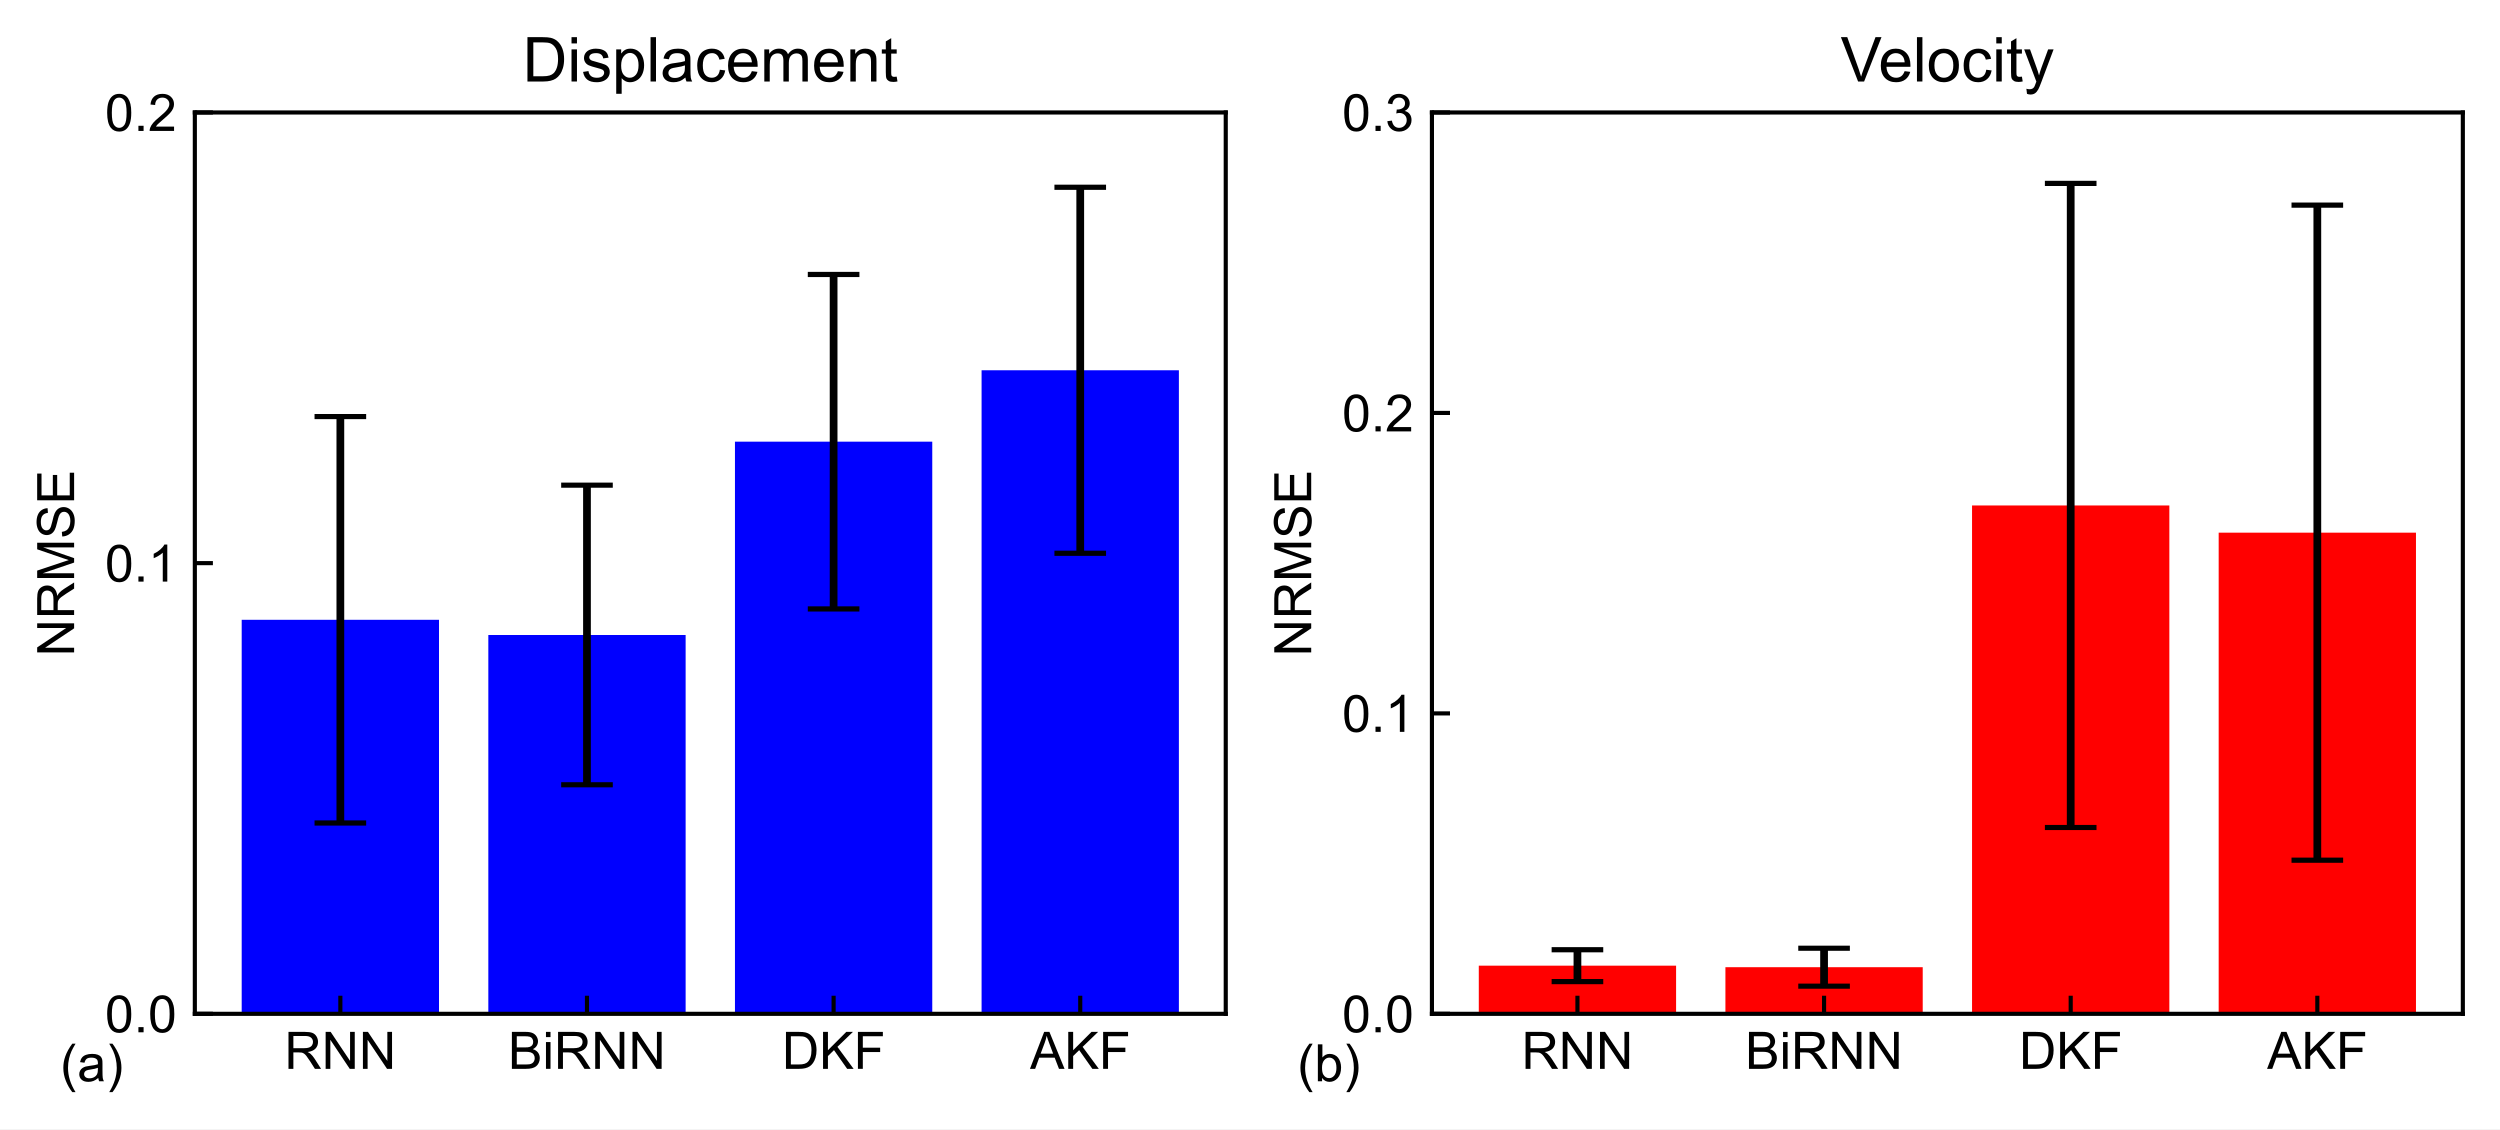
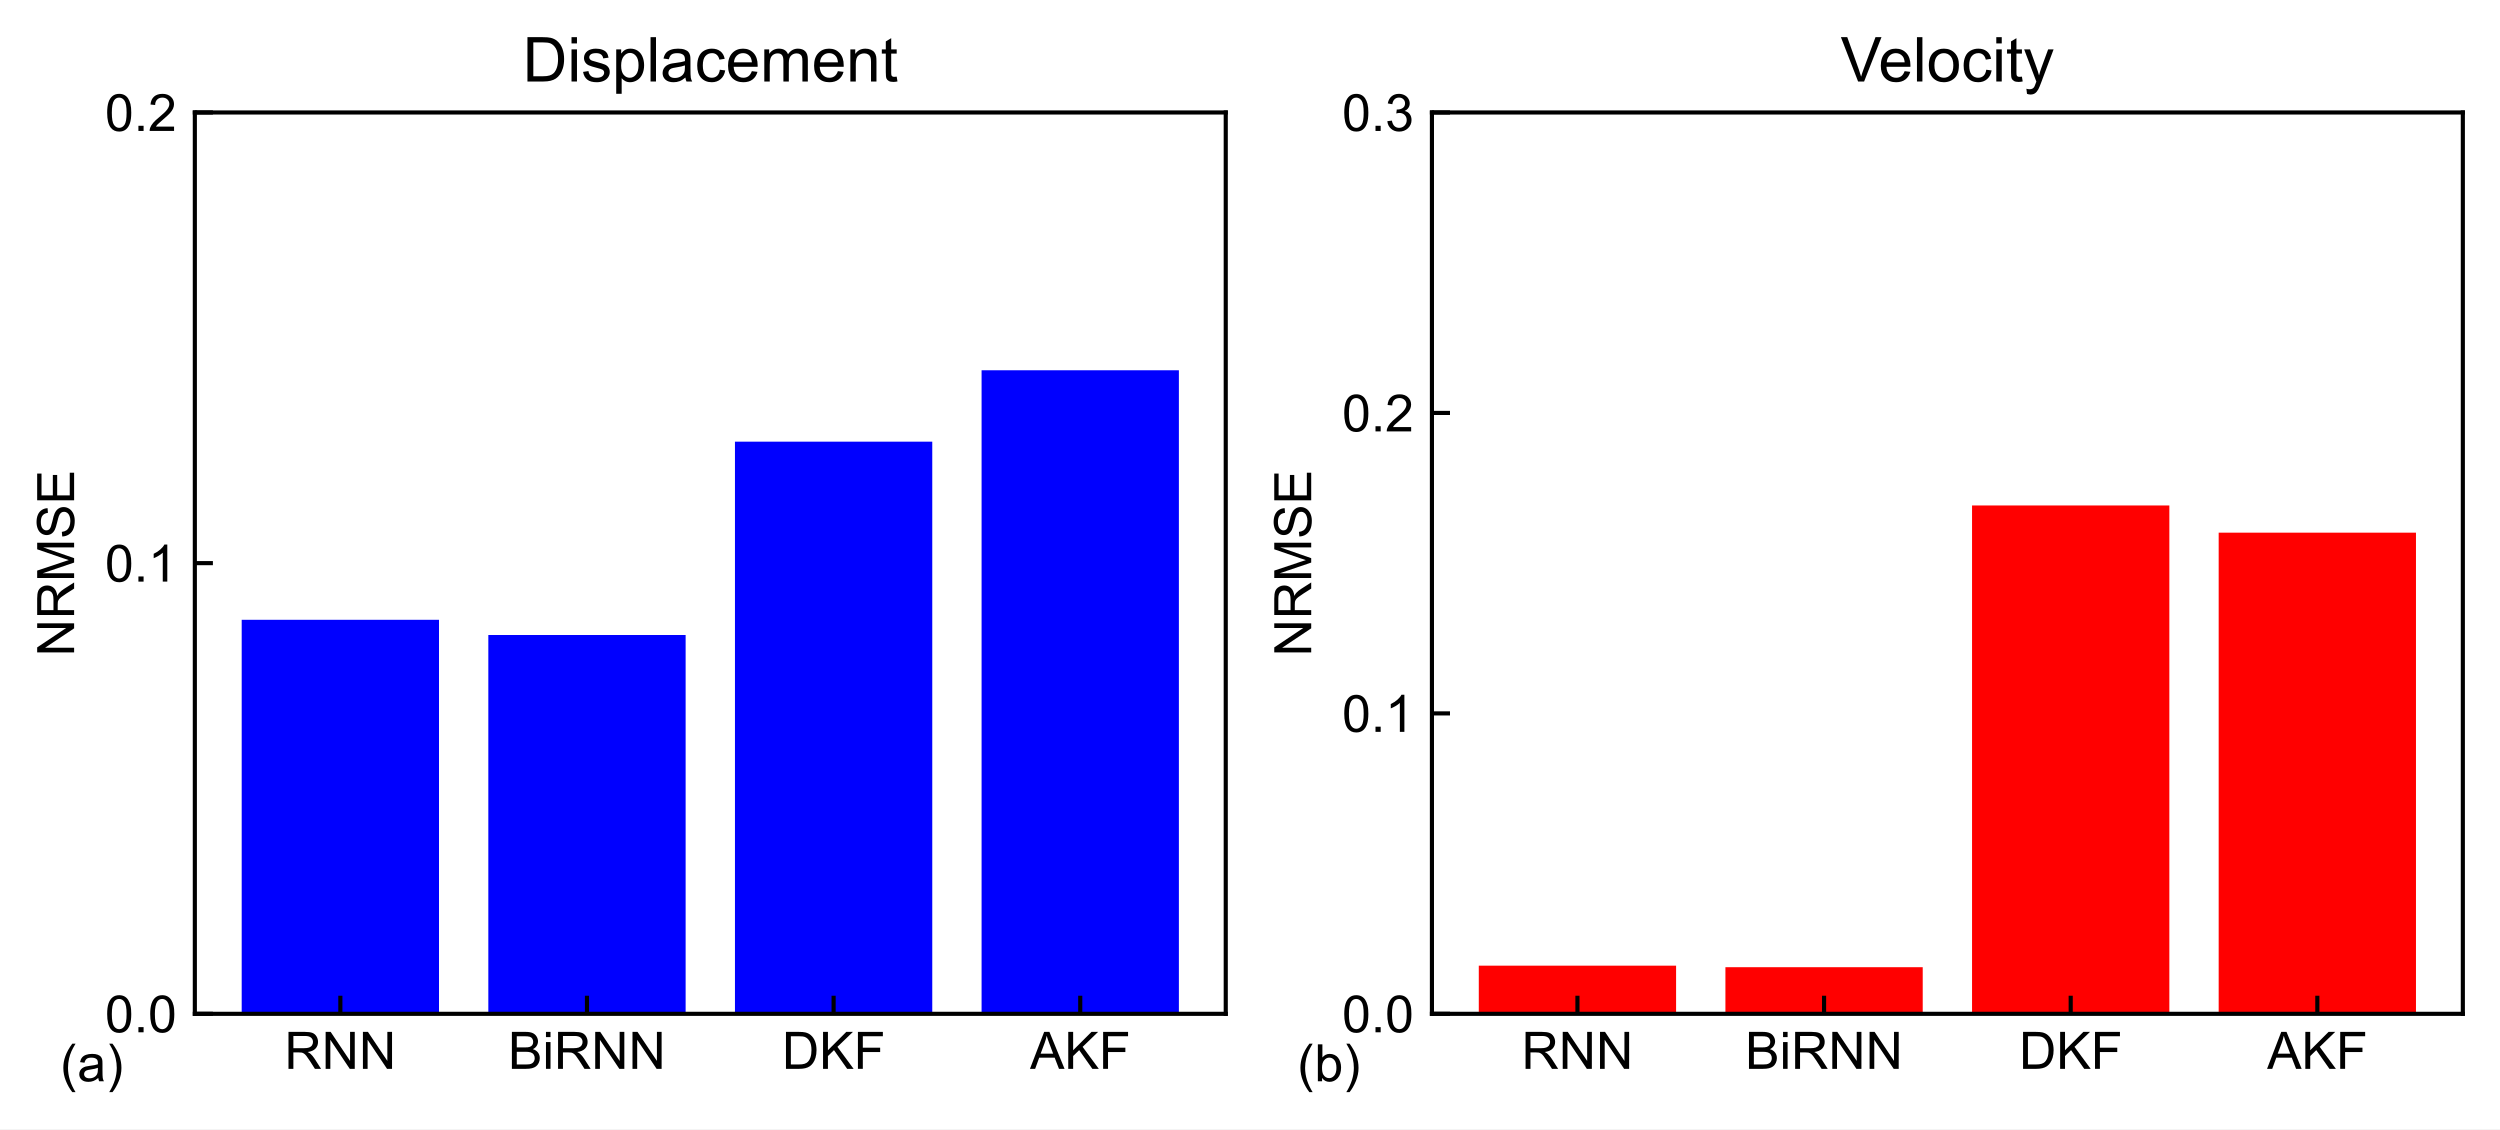
<svg xmlns="http://www.w3.org/2000/svg" xmlns:xlink="http://www.w3.org/1999/xlink" width="484.315pt" height="218.773pt" viewBox="0 0 484.315 218.773" version="1.1">
  <defs>
    <style type="text/css">*{stroke-linejoin: round; stroke-linecap: butt}</style>
  </defs>
  <g id="figure_1">
    <g id="patch_1">
      <path d="M 0 218.773  L 484.315 218.773  L 484.315 0  L 0 0  z " style="fill: #ffffff" />
    </g>
    <g id="axes_1">
      <g id="patch_2">
        <path d="M 37.745 196.404  L 237.459 196.404  L 237.459 21.789  L 37.745 21.789  z " style="fill: #ffffff" />
      </g>
      <g id="patch_3">
-         <path d="M 46.823 196.404  L 85.046 196.404  L 85.046 120.068  L 46.823 120.068  z " clip-path="url(#p040bcfdaa9)" style="fill: #0000ff" />
+         <path d="M 46.823 196.404  L 85.046 196.404  L 85.046 120.068  L 46.823 120.068  z " clip-path="url(#pa2b761dbbc)" style="fill: #0000ff" />
      </g>
      <g id="patch_4">
-         <path d="M 94.602 196.404  L 132.824 196.404  L 132.824 123.011  L 94.602 123.011  z " clip-path="url(#p040bcfdaa9)" style="fill: #0000ff" />
+         <path d="M 94.602 196.404  L 132.824 196.404  L 132.824 123.011  L 94.602 123.011  z " clip-path="url(#pa2b761dbbc)" style="fill: #0000ff" />
      </g>
      <g id="patch_5">
-         <path d="M 142.38 196.404  L 180.603 196.404  L 180.603 85.569  L 142.38 85.569  z " clip-path="url(#p040bcfdaa9)" style="fill: #0000ff" />
+         <path d="M 142.38 196.404  L 180.603 196.404  L 180.603 85.569  L 142.38 85.569  z " clip-path="url(#pa2b761dbbc)" style="fill: #0000ff" />
      </g>
      <g id="patch_6">
-         <path d="M 190.158 196.404  L 228.381 196.404  L 228.381 71.73  L 190.158 71.73  z " clip-path="url(#p040bcfdaa9)" style="fill: #0000ff" />
+         <path d="M 190.158 196.404  L 228.381 196.404  L 228.381 71.73  L 190.158 71.73  z " clip-path="url(#pa2b761dbbc)" style="fill: #0000ff" />
      </g>
      <g id="matplotlib.axis_1">
        <g id="xtick_1">
          <g id="line2d_1">
            <defs>
-               <path id="m8805ee343a" d="M 0 0  L 0 -3.5  " style="stroke: #000000; stroke-width: 0.8" />
+               <path id="mdbc7ece2dd" d="M 0 0  L 0 -3.5  " style="stroke: #000000; stroke-width: 0.8" />
            </defs>
            <g>
-               <use xlink:href="#m8805ee343a" x="65.935" y="196.404" style="stroke: #000000; stroke-width: 0.8" />
+               <use xlink:href="#mdbc7ece2dd" x="65.935" y="196.404" style="stroke: #000000; stroke-width: 0.8" />
            </g>
          </g>
          <g id="text_1">
            <g transform="translate(55.10175 207.0614) scale(0.1 -0.1)">
              <defs>
                <path id="ArialMT-52" d="M 503 0  L 503 4581  L 2534 4581  Q 3147 4581 3465 4457  Q 3784 4334 3975 4021  Q 4166 3709 4166 3331  Q 4166 2844 3850 2509  Q 3534 2175 2875 2084  Q 3116 1969 3241 1856  Q 3506 1613 3744 1247  L 4541 0  L 3778 0  L 3172 953  Q 2906 1366 2734 1584  Q 2563 1803 2427 1890  Q 2291 1978 2150 2013  Q 2047 2034 1813 2034  L 1109 2034  L 1109 0  L 503 0  z M 1109 2559  L 2413 2559  Q 2828 2559 3062 2645  Q 3297 2731 3419 2920  Q 3541 3109 3541 3331  Q 3541 3656 3305 3865  Q 3069 4075 2559 4075  L 1109 4075  L 1109 2559  z " transform="scale(0.015625)" />
                <path id="ArialMT-4e" d="M 488 0  L 488 4581  L 1109 4581  L 3516 984  L 3516 4581  L 4097 4581  L 4097 0  L 3475 0  L 1069 3600  L 1069 0  L 488 0  z " transform="scale(0.015625)" />
              </defs>
              <use xlink:href="#ArialMT-52" />
              <use xlink:href="#ArialMT-4e" x="72.217" />
              <use xlink:href="#ArialMT-4e" x="144.434" />
            </g>
          </g>
        </g>
        <g id="xtick_2">
          <g id="line2d_2">
            <g>
-               <use xlink:href="#m8805ee343a" x="113.713" y="196.404" style="stroke: #000000; stroke-width: 0.8" />
+               <use xlink:href="#mdbc7ece2dd" x="113.713" y="196.404" style="stroke: #000000; stroke-width: 0.8" />
            </g>
          </g>
          <g id="text_2">
            <g transform="translate(98.43405 207.0614) scale(0.1 -0.1)">
              <defs>
                <path id="ArialMT-42" d="M 469 0  L 469 4581  L 2188 4581  Q 2713 4581 3030 4442  Q 3347 4303 3526 4014  Q 3706 3725 3706 3409  Q 3706 3116 3547 2856  Q 3388 2597 3066 2438  Q 3481 2316 3704 2022  Q 3928 1728 3928 1328  Q 3928 1006 3792 729  Q 3656 453 3456 303  Q 3256 153 2954 76  Q 2653 0 2216 0  L 469 0  z M 1075 2656  L 2066 2656  Q 2469 2656 2644 2709  Q 2875 2778 2992 2937  Q 3109 3097 3109 3338  Q 3109 3566 3000 3739  Q 2891 3913 2687 3977  Q 2484 4041 1991 4041  L 1075 4041  L 1075 2656  z M 1075 541  L 2216 541  Q 2509 541 2628 563  Q 2838 600 2978 687  Q 3119 775 3209 942  Q 3300 1109 3300 1328  Q 3300 1584 3169 1773  Q 3038 1963 2805 2039  Q 2572 2116 2134 2116  L 1075 2116  L 1075 541  z " transform="scale(0.015625)" />
                <path id="ArialMT-69" d="M 425 3934  L 425 4581  L 988 4581  L 988 3934  L 425 3934  z M 425 0  L 425 3319  L 988 3319  L 988 0  L 425 0  z " transform="scale(0.015625)" />
              </defs>
              <use xlink:href="#ArialMT-42" />
              <use xlink:href="#ArialMT-69" x="66.699" />
              <use xlink:href="#ArialMT-52" x="88.916" />
              <use xlink:href="#ArialMT-4e" x="161.133" />
              <use xlink:href="#ArialMT-4e" x="233.35" />
            </g>
          </g>
        </g>
        <g id="xtick_3">
          <g id="line2d_3">
            <g>
-               <use xlink:href="#m8805ee343a" x="161.491" y="196.404" style="stroke: #000000; stroke-width: 0.8" />
+               <use xlink:href="#mdbc7ece2dd" x="161.491" y="196.404" style="stroke: #000000; stroke-width: 0.8" />
            </g>
          </g>
          <g id="text_3">
            <g transform="translate(151.4913 207.0614) scale(0.1 -0.1)">
              <defs>
                <path id="ArialMT-44" d="M 494 0  L 494 4581  L 2072 4581  Q 2606 4581 2888 4516  Q 3281 4425 3559 4188  Q 3922 3881 4101 3404  Q 4281 2928 4281 2316  Q 4281 1794 4159 1391  Q 4038 988 3847 723  Q 3656 459 3429 307  Q 3203 156 2883 78  Q 2563 0 2147 0  L 494 0  z M 1100 541  L 2078 541  Q 2531 541 2789 625  Q 3047 709 3200 863  Q 3416 1078 3536 1442  Q 3656 1806 3656 2325  Q 3656 3044 3420 3430  Q 3184 3816 2847 3947  Q 2603 4041 2063 4041  L 1100 4041  L 1100 541  z " transform="scale(0.015625)" />
                <path id="ArialMT-4b" d="M 469 0  L 469 4581  L 1075 4581  L 1075 2309  L 3350 4581  L 4172 4581  L 2250 2725  L 4256 0  L 3456 0  L 1825 2319  L 1075 1588  L 1075 0  L 469 0  z " transform="scale(0.015625)" />
                <path id="ArialMT-46" d="M 525 0  L 525 4581  L 3616 4581  L 3616 4041  L 1131 4041  L 1131 2622  L 3281 2622  L 3281 2081  L 1131 2081  L 1131 0  L 525 0  z " transform="scale(0.015625)" />
              </defs>
              <use xlink:href="#ArialMT-44" />
              <use xlink:href="#ArialMT-4b" x="72.217" />
              <use xlink:href="#ArialMT-46" x="138.916" />
            </g>
          </g>
        </g>
        <g id="xtick_4">
          <g id="line2d_4">
            <g>
-               <use xlink:href="#m8805ee343a" x="209.27" y="196.404" style="stroke: #000000; stroke-width: 0.8" />
+               <use xlink:href="#mdbc7ece2dd" x="209.27" y="196.404" style="stroke: #000000; stroke-width: 0.8" />
            </g>
          </g>
          <g id="text_4">
            <g transform="translate(199.5455 207.0614) scale(0.1 -0.1)">
              <defs>
                <path id="ArialMT-41" d="M -9 0  L 1750 4581  L 2403 4581  L 4278 0  L 3588 0  L 3053 1388  L 1138 1388  L 634 0  L -9 0  z M 1313 1881  L 2866 1881  L 2388 3150  Q 2169 3728 2063 4100  Q 1975 3659 1816 3225  L 1313 1881  z " transform="scale(0.015625)" />
              </defs>
              <use xlink:href="#ArialMT-41" />
              <use xlink:href="#ArialMT-4b" x="66.699" />
              <use xlink:href="#ArialMT-46" x="133.398" />
            </g>
          </g>
        </g>
      </g>
      <g id="matplotlib.axis_2">
        <g id="ytick_1">
          <g id="line2d_5">
            <defs>
-               <path id="mb1ef937c73" d="M 0 0  L 3.5 0  " style="stroke: #000000; stroke-width: 0.8" />
+               <path id="m6fc875b518" d="M 0 0  L 3.5 0  " style="stroke: #000000; stroke-width: 0.8" />
            </defs>
            <g>
-               <use xlink:href="#mb1ef937c73" x="37.745" y="196.404" style="stroke: #000000; stroke-width: 0.8" />
+               <use xlink:href="#m6fc875b518" x="37.745" y="196.404" style="stroke: #000000; stroke-width: 0.8" />
            </g>
          </g>
          <g id="text_5">
            <g transform="translate(20.34531 199.9825) scale(0.1 -0.1)">
              <defs>
                <path id="ArialMT-30" d="M 266 2259  Q 266 3072 433 3567  Q 600 4063 929 4331  Q 1259 4600 1759 4600  Q 2128 4600 2406 4451  Q 2684 4303 2865 4023  Q 3047 3744 3150 3342  Q 3253 2941 3253 2259  Q 3253 1453 3087 958  Q 2922 463 2592 192  Q 2263 -78 1759 -78  Q 1097 -78 719 397  Q 266 969 266 2259  z M 844 2259  Q 844 1131 1108 757  Q 1372 384 1759 384  Q 2147 384 2411 759  Q 2675 1134 2675 2259  Q 2675 3391 2411 3762  Q 2147 4134 1753 4134  Q 1366 4134 1134 3806  Q 844 3388 844 2259  z " transform="scale(0.015625)" />
                <path id="ArialMT-2e" d="M 581 0  L 581 641  L 1222 641  L 1222 0  L 581 0  z " transform="scale(0.015625)" />
              </defs>
              <use xlink:href="#ArialMT-30" />
              <use xlink:href="#ArialMT-2e" x="55.615" />
              <use xlink:href="#ArialMT-30" x="83.398" />
            </g>
          </g>
        </g>
        <g id="ytick_2">
          <g id="line2d_6">
            <g>
-               <use xlink:href="#mb1ef937c73" x="37.745" y="109.096" style="stroke: #000000; stroke-width: 0.8" />
+               <use xlink:href="#m6fc875b518" x="37.745" y="109.096" style="stroke: #000000; stroke-width: 0.8" />
            </g>
          </g>
          <g id="text_6">
            <g transform="translate(20.34531 112.6754) scale(0.1 -0.1)">
              <defs>
                <path id="ArialMT-31" d="M 2384 0  L 1822 0  L 1822 3584  Q 1619 3391 1289 3197  Q 959 3003 697 2906  L 697 3450  Q 1169 3672 1522 3987  Q 1875 4303 2022 4600  L 2384 4600  L 2384 0  z " transform="scale(0.015625)" />
              </defs>
              <use xlink:href="#ArialMT-30" />
              <use xlink:href="#ArialMT-2e" x="55.615" />
              <use xlink:href="#ArialMT-31" x="83.398" />
            </g>
          </g>
        </g>
        <g id="ytick_3">
          <g id="line2d_7">
            <g>
-               <use xlink:href="#mb1ef937c73" x="37.745" y="21.789" style="stroke: #000000; stroke-width: 0.8" />
+               <use xlink:href="#m6fc875b518" x="37.745" y="21.789" style="stroke: #000000; stroke-width: 0.8" />
            </g>
          </g>
          <g id="text_7">
            <g transform="translate(20.34531 25.36828) scale(0.1 -0.1)">
              <defs>
                <path id="ArialMT-32" d="M 3222 541  L 3222 0  L 194 0  Q 188 203 259 391  Q 375 700 629 1000  Q 884 1300 1366 1694  Q 2113 2306 2375 2664  Q 2638 3022 2638 3341  Q 2638 3675 2398 3904  Q 2159 4134 1775 4134  Q 1369 4134 1125 3890  Q 881 3647 878 3216  L 300 3275  Q 359 3922 746 4261  Q 1134 4600 1788 4600  Q 2447 4600 2831 4234  Q 3216 3869 3216 3328  Q 3216 3053 3103 2787  Q 2991 2522 2730 2228  Q 2469 1934 1863 1422  Q 1356 997 1212 845  Q 1069 694 975 541  L 3222 541  z " transform="scale(0.015625)" />
              </defs>
              <use xlink:href="#ArialMT-30" />
              <use xlink:href="#ArialMT-2e" x="55.615" />
              <use xlink:href="#ArialMT-32" x="83.398" />
            </g>
          </g>
        </g>
        <g id="text_8">
          <g transform="translate(14.35781 127.1535) rotate(-90) scale(0.1 -0.1)">
            <defs>
              <path id="ArialMT-4d" d="M 475 0  L 475 4581  L 1388 4581  L 2472 1338  Q 2622 884 2691 659  Q 2769 909 2934 1394  L 4031 4581  L 4847 4581  L 4847 0  L 4263 0  L 4263 3834  L 2931 0  L 2384 0  L 1059 3900  L 1059 0  L 475 0  z " transform="scale(0.015625)" />
              <path id="ArialMT-53" d="M 288 1472  L 859 1522  Q 900 1178 1048 958  Q 1197 738 1509 602  Q 1822 466 2213 466  Q 2559 466 2825 569  Q 3091 672 3220 851  Q 3350 1031 3350 1244  Q 3350 1459 3225 1620  Q 3100 1781 2813 1891  Q 2628 1963 1997 2114  Q 1366 2266 1113 2400  Q 784 2572 623 2826  Q 463 3081 463 3397  Q 463 3744 659 4045  Q 856 4347 1234 4503  Q 1613 4659 2075 4659  Q 2584 4659 2973 4495  Q 3363 4331 3572 4012  Q 3781 3694 3797 3291  L 3216 3247  Q 3169 3681 2898 3903  Q 2628 4125 2100 4125  Q 1550 4125 1298 3923  Q 1047 3722 1047 3438  Q 1047 3191 1225 3031  Q 1400 2872 2139 2705  Q 2878 2538 3153 2413  Q 3553 2228 3743 1945  Q 3934 1663 3934 1294  Q 3934 928 3725 604  Q 3516 281 3123 101  Q 2731 -78 2241 -78  Q 1619 -78 1198 103  Q 778 284 539 648  Q 300 1013 288 1472  z " transform="scale(0.015625)" />
              <path id="ArialMT-45" d="M 506 0  L 506 4581  L 3819 4581  L 3819 4041  L 1113 4041  L 1113 2638  L 3647 2638  L 3647 2100  L 1113 2100  L 1113 541  L 3925 541  L 3925 0  L 506 0  z " transform="scale(0.015625)" />
            </defs>
            <use xlink:href="#ArialMT-4e" />
            <use xlink:href="#ArialMT-52" x="72.217" />
            <use xlink:href="#ArialMT-4d" x="144.434" />
            <use xlink:href="#ArialMT-53" x="227.734" />
            <use xlink:href="#ArialMT-45" x="294.434" />
          </g>
-         </g>
-       </g>
-       <g id="LineCollection_1">
-         <path d="M 65.935 159.435  L 65.935 80.7  " clip-path="url(#p040bcfdaa9)" style="fill: none; stroke: #000000; stroke-width: 1.5" />
-         <path d="M 113.713 152.03  L 113.713 93.992  " clip-path="url(#p040bcfdaa9)" style="fill: none; stroke: #000000; stroke-width: 1.5" />
-         <path d="M 161.491 117.967  L 161.491 53.17  " clip-path="url(#p040bcfdaa9)" style="fill: none; stroke: #000000; stroke-width: 1.5" />
-         <path d="M 209.27 107.183  L 209.27 36.276  " clip-path="url(#p040bcfdaa9)" style="fill: none; stroke: #000000; stroke-width: 1.5" />
-       </g>
-       <g id="line2d_8">
-         <defs>
-           <path id="me9c3d7a6cc" d="M 5 0  L -5 -0  " style="stroke: #000000" />
-         </defs>
-         <g clip-path="url(#p040bcfdaa9)">
-           <use xlink:href="#me9c3d7a6cc" x="65.935" y="159.435" style="stroke: #000000" />
-           <use xlink:href="#me9c3d7a6cc" x="113.713" y="152.03" style="stroke: #000000" />
-           <use xlink:href="#me9c3d7a6cc" x="161.491" y="117.967" style="stroke: #000000" />
-           <use xlink:href="#me9c3d7a6cc" x="209.27" y="107.183" style="stroke: #000000" />
-         </g>
-       </g>
-       <g id="line2d_9">
-         <g clip-path="url(#p040bcfdaa9)">
-           <use xlink:href="#me9c3d7a6cc" x="65.935" y="80.7" style="stroke: #000000" />
-           <use xlink:href="#me9c3d7a6cc" x="113.713" y="93.992" style="stroke: #000000" />
-           <use xlink:href="#me9c3d7a6cc" x="161.491" y="53.17" style="stroke: #000000" />
-           <use xlink:href="#me9c3d7a6cc" x="209.27" y="36.276" style="stroke: #000000" />
        </g>
      </g>
      <g id="patch_7">
        <path d="M 37.745 196.404  L 37.745 21.789  " style="fill: none; stroke: #000000; stroke-width: 0.8; stroke-linejoin: miter; stroke-linecap: square" />
      </g>
      <g id="patch_8">
        <path d="M 237.459 196.404  L 237.459 21.789  " style="fill: none; stroke: #000000; stroke-width: 0.8; stroke-linejoin: miter; stroke-linecap: square" />
      </g>
      <g id="patch_9">
        <path d="M 37.745 196.404  L 237.459 196.404  " style="fill: none; stroke: #000000; stroke-width: 0.8; stroke-linejoin: miter; stroke-linecap: square" />
      </g>
      <g id="patch_10">
        <path d="M 37.745 21.789  L 237.459 21.789  " style="fill: none; stroke: #000000; stroke-width: 0.8; stroke-linejoin: miter; stroke-linecap: square" />
      </g>
      <g id="text_9">
        <g transform="translate(11.66379 209.4679) scale(0.1 -0.1)">
          <defs>
            <path id="ArialMT-28" d="M 1497 -1347  Q 1031 -759 709 28  Q 388 816 388 1659  Q 388 2403 628 3084  Q 909 3875 1497 4659  L 1900 4659  Q 1522 4009 1400 3731  Q 1209 3300 1100 2831  Q 966 2247 966 1656  Q 966 153 1900 -1347  L 1497 -1347  z " transform="scale(0.015625)" />
            <path id="ArialMT-61" d="M 2588 409  Q 2275 144 1986 34  Q 1697 -75 1366 -75  Q 819 -75 525 192  Q 231 459 231 875  Q 231 1119 342 1320  Q 453 1522 633 1644  Q 813 1766 1038 1828  Q 1203 1872 1538 1913  Q 2219 1994 2541 2106  Q 2544 2222 2544 2253  Q 2544 2597 2384 2738  Q 2169 2928 1744 2928  Q 1347 2928 1158 2789  Q 969 2650 878 2297  L 328 2372  Q 403 2725 575 2942  Q 747 3159 1072 3276  Q 1397 3394 1825 3394  Q 2250 3394 2515 3294  Q 2781 3194 2906 3042  Q 3031 2891 3081 2659  Q 3109 2516 3109 2141  L 3109 1391  Q 3109 606 3145 398  Q 3181 191 3288 0  L 2700 0  Q 2613 175 2588 409  z M 2541 1666  Q 2234 1541 1622 1453  Q 1275 1403 1131 1340  Q 988 1278 909 1158  Q 831 1038 831 891  Q 831 666 1001 516  Q 1172 366 1500 366  Q 1825 366 2078 508  Q 2331 650 2450 897  Q 2541 1088 2541 1459  L 2541 1666  z " transform="scale(0.015625)" />
            <path id="ArialMT-29" d="M 791 -1347  L 388 -1347  Q 1322 153 1322 1656  Q 1322 2244 1188 2822  Q 1081 3291 891 3722  Q 769 4003 388 4659  L 791 4659  Q 1378 3875 1659 3084  Q 1900 2403 1900 1659  Q 1900 816 1576 28  Q 1253 -759 791 -1347  z " transform="scale(0.015625)" />
          </defs>
          <use xlink:href="#ArialMT-28" />
          <use xlink:href="#ArialMT-61" x="33.301" />
          <use xlink:href="#ArialMT-29" x="88.916" />
        </g>
      </g>
      <g id="text_10">
        <g transform="translate(101.2553 15.78937) scale(0.12 -0.12)">
          <defs>
            <path id="ArialMT-73" d="M 197 991  L 753 1078  Q 800 744 1014 566  Q 1228 388 1613 388  Q 2000 388 2187 545  Q 2375 703 2375 916  Q 2375 1106 2209 1216  Q 2094 1291 1634 1406  Q 1016 1563 777 1677  Q 538 1791 414 1992  Q 291 2194 291 2438  Q 291 2659 392 2848  Q 494 3038 669 3163  Q 800 3259 1026 3326  Q 1253 3394 1513 3394  Q 1903 3394 2198 3281  Q 2494 3169 2634 2976  Q 2775 2784 2828 2463  L 2278 2388  Q 2241 2644 2061 2787  Q 1881 2931 1553 2931  Q 1166 2931 1000 2803  Q 834 2675 834 2503  Q 834 2394 903 2306  Q 972 2216 1119 2156  Q 1203 2125 1616 2013  Q 2213 1853 2448 1751  Q 2684 1650 2818 1456  Q 2953 1263 2953 975  Q 2953 694 2789 445  Q 2625 197 2315 61  Q 2006 -75 1616 -75  Q 969 -75 630 194  Q 291 463 197 991  z " transform="scale(0.015625)" />
            <path id="ArialMT-70" d="M 422 -1272  L 422 3319  L 934 3319  L 934 2888  Q 1116 3141 1344 3267  Q 1572 3394 1897 3394  Q 2322 3394 2647 3175  Q 2972 2956 3137 2557  Q 3303 2159 3303 1684  Q 3303 1175 3120 767  Q 2938 359 2589 142  Q 2241 -75 1856 -75  Q 1575 -75 1351 44  Q 1128 163 984 344  L 984 -1272  L 422 -1272  z M 931 1641  Q 931 1000 1190 694  Q 1450 388 1819 388  Q 2194 388 2461 705  Q 2728 1022 2728 1688  Q 2728 2322 2467 2637  Q 2206 2953 1844 2953  Q 1484 2953 1207 2617  Q 931 2281 931 1641  z " transform="scale(0.015625)" />
            <path id="ArialMT-6c" d="M 409 0  L 409 4581  L 972 4581  L 972 0  L 409 0  z " transform="scale(0.015625)" />
            <path id="ArialMT-63" d="M 2588 1216  L 3141 1144  Q 3050 572 2676 248  Q 2303 -75 1759 -75  Q 1078 -75 664 370  Q 250 816 250 1647  Q 250 2184 428 2587  Q 606 2991 970 3192  Q 1334 3394 1763 3394  Q 2303 3394 2647 3120  Q 2991 2847 3088 2344  L 2541 2259  Q 2463 2594 2264 2762  Q 2066 2931 1784 2931  Q 1359 2931 1093 2626  Q 828 2322 828 1663  Q 828 994 1084 691  Q 1341 388 1753 388  Q 2084 388 2306 591  Q 2528 794 2588 1216  z " transform="scale(0.015625)" />
            <path id="ArialMT-65" d="M 2694 1069  L 3275 997  Q 3138 488 2766 206  Q 2394 -75 1816 -75  Q 1088 -75 661 373  Q 234 822 234 1631  Q 234 2469 665 2931  Q 1097 3394 1784 3394  Q 2450 3394 2872 2941  Q 3294 2488 3294 1666  Q 3294 1616 3291 1516  L 816 1516  Q 847 969 1125 678  Q 1403 388 1819 388  Q 2128 388 2347 550  Q 2566 713 2694 1069  z M 847 1978  L 2700 1978  Q 2663 2397 2488 2606  Q 2219 2931 1791 2931  Q 1403 2931 1139 2672  Q 875 2413 847 1978  z " transform="scale(0.015625)" />
            <path id="ArialMT-6d" d="M 422 0  L 422 3319  L 925 3319  L 925 2853  Q 1081 3097 1340 3245  Q 1600 3394 1931 3394  Q 2300 3394 2536 3241  Q 2772 3088 2869 2813  Q 3263 3394 3894 3394  Q 4388 3394 4653 3120  Q 4919 2847 4919 2278  L 4919 0  L 4359 0  L 4359 2091  Q 4359 2428 4304 2576  Q 4250 2725 4106 2815  Q 3963 2906 3769 2906  Q 3419 2906 3187 2673  Q 2956 2441 2956 1928  L 2956 0  L 2394 0  L 2394 2156  Q 2394 2531 2256 2718  Q 2119 2906 1806 2906  Q 1569 2906 1367 2781  Q 1166 2656 1075 2415  Q 984 2175 984 1722  L 984 0  L 422 0  z " transform="scale(0.015625)" />
            <path id="ArialMT-6e" d="M 422 0  L 422 3319  L 928 3319  L 928 2847  Q 1294 3394 1984 3394  Q 2284 3394 2536 3286  Q 2788 3178 2913 3003  Q 3038 2828 3088 2588  Q 3119 2431 3119 2041  L 3119 0  L 2556 0  L 2556 2019  Q 2556 2363 2490 2533  Q 2425 2703 2258 2804  Q 2091 2906 1866 2906  Q 1506 2906 1245 2678  Q 984 2450 984 1813  L 984 0  L 422 0  z " transform="scale(0.015625)" />
            <path id="ArialMT-74" d="M 1650 503  L 1731 6  Q 1494 -44 1306 -44  Q 1000 -44 831 53  Q 663 150 594 308  Q 525 466 525 972  L 525 2881  L 113 2881  L 113 3319  L 525 3319  L 525 4141  L 1084 4478  L 1084 3319  L 1650 3319  L 1650 2881  L 1084 2881  L 1084 941  Q 1084 700 1114 631  Q 1144 563 1211 522  Q 1278 481 1403 481  Q 1497 481 1650 503  z " transform="scale(0.015625)" />
          </defs>
          <use xlink:href="#ArialMT-44" />
          <use xlink:href="#ArialMT-69" x="72.217" />
          <use xlink:href="#ArialMT-73" x="94.434" />
          <use xlink:href="#ArialMT-70" x="144.434" />
          <use xlink:href="#ArialMT-6c" x="200.049" />
          <use xlink:href="#ArialMT-61" x="222.266" />
          <use xlink:href="#ArialMT-63" x="277.881" />
          <use xlink:href="#ArialMT-65" x="327.881" />
          <use xlink:href="#ArialMT-6d" x="383.496" />
          <use xlink:href="#ArialMT-65" x="466.797" />
          <use xlink:href="#ArialMT-6e" x="522.412" />
          <use xlink:href="#ArialMT-74" x="578.027" />
        </g>
      </g>
    </g>
    <g id="axes_2">
      <g id="patch_11">
        <path d="M 277.402 196.404  L 477.115 196.404  L 477.115 21.789  L 277.402 21.789  z " style="fill: #ffffff" />
      </g>
      <g id="patch_12">
-         <path d="M 286.48 196.404  L 324.702 196.404  L 324.702 187.076  L 286.48 187.076  z " clip-path="url(#pfbe979e013)" style="fill: #ff0000" />
+         <path d="M 286.48 196.404  L 324.702 196.404  L 324.702 187.076  L 286.48 187.076  z " clip-path="url(#pc813b13600)" style="fill: #ff0000" />
      </g>
      <g id="patch_13">
-         <path d="M 334.258 196.404  L 372.481 196.404  L 372.481 187.373  L 334.258 187.373  z " clip-path="url(#pfbe979e013)" style="fill: #ff0000" />
+         <path d="M 334.258 196.404  L 372.481 196.404  L 372.481 187.373  L 334.258 187.373  z " clip-path="url(#pc813b13600)" style="fill: #ff0000" />
      </g>
      <g id="patch_14">
-         <path d="M 382.036 196.404  L 420.259 196.404  L 420.259 97.919  L 382.036 97.919  z " clip-path="url(#pfbe979e013)" style="fill: #ff0000" />
+         <path d="M 382.036 196.404  L 420.259 196.404  L 420.259 97.919  L 382.036 97.919  z " clip-path="url(#pc813b13600)" style="fill: #ff0000" />
      </g>
      <g id="patch_15">
-         <path d="M 429.815 196.404  L 468.037 196.404  L 468.037 103.192  L 429.815 103.192  z " clip-path="url(#pfbe979e013)" style="fill: #ff0000" />
+         <path d="M 429.815 196.404  L 468.037 196.404  L 468.037 103.192  L 429.815 103.192  z " clip-path="url(#pc813b13600)" style="fill: #ff0000" />
      </g>
      <g id="matplotlib.axis_3">
        <g id="xtick_5">
-           <g id="line2d_10">
-             <g>
-               <use xlink:href="#m8805ee343a" x="305.591" y="196.404" style="stroke: #000000; stroke-width: 0.8" />
+           <g id="line2d_8">
+             <g>
+               <use xlink:href="#mdbc7ece2dd" x="305.591" y="196.404" style="stroke: #000000; stroke-width: 0.8" />
            </g>
          </g>
          <g id="text_11">
            <g transform="translate(294.7582 207.0614) scale(0.1 -0.1)">
              <use xlink:href="#ArialMT-52" />
              <use xlink:href="#ArialMT-4e" x="72.217" />
              <use xlink:href="#ArialMT-4e" x="144.434" />
            </g>
          </g>
        </g>
        <g id="xtick_6">
-           <g id="line2d_11">
-             <g>
-               <use xlink:href="#m8805ee343a" x="353.369" y="196.404" style="stroke: #000000; stroke-width: 0.8" />
+           <g id="line2d_9">
+             <g>
+               <use xlink:href="#mdbc7ece2dd" x="353.369" y="196.404" style="stroke: #000000; stroke-width: 0.8" />
            </g>
          </g>
          <g id="text_12">
            <g transform="translate(338.0905 207.0614) scale(0.1 -0.1)">
              <use xlink:href="#ArialMT-42" />
              <use xlink:href="#ArialMT-69" x="66.699" />
              <use xlink:href="#ArialMT-52" x="88.916" />
              <use xlink:href="#ArialMT-4e" x="161.133" />
              <use xlink:href="#ArialMT-4e" x="233.35" />
            </g>
          </g>
        </g>
        <g id="xtick_7">
-           <g id="line2d_12">
-             <g>
-               <use xlink:href="#m8805ee343a" x="401.148" y="196.404" style="stroke: #000000; stroke-width: 0.8" />
+           <g id="line2d_10">
+             <g>
+               <use xlink:href="#mdbc7ece2dd" x="401.148" y="196.404" style="stroke: #000000; stroke-width: 0.8" />
            </g>
          </g>
          <g id="text_13">
            <g transform="translate(391.1477 207.0614) scale(0.1 -0.1)">
              <use xlink:href="#ArialMT-44" />
              <use xlink:href="#ArialMT-4b" x="72.217" />
              <use xlink:href="#ArialMT-46" x="138.916" />
            </g>
          </g>
        </g>
        <g id="xtick_8">
-           <g id="line2d_13">
-             <g>
-               <use xlink:href="#m8805ee343a" x="448.926" y="196.404" style="stroke: #000000; stroke-width: 0.8" />
+           <g id="line2d_11">
+             <g>
+               <use xlink:href="#mdbc7ece2dd" x="448.926" y="196.404" style="stroke: #000000; stroke-width: 0.8" />
            </g>
          </g>
          <g id="text_14">
            <g transform="translate(439.2019 207.0614) scale(0.1 -0.1)">
              <use xlink:href="#ArialMT-41" />
              <use xlink:href="#ArialMT-4b" x="66.699" />
              <use xlink:href="#ArialMT-46" x="133.398" />
            </g>
          </g>
        </g>
      </g>
      <g id="matplotlib.axis_4">
        <g id="ytick_4">
-           <g id="line2d_14">
-             <g>
-               <use xlink:href="#mb1ef937c73" x="277.402" y="196.404" style="stroke: #000000; stroke-width: 0.8" />
+           <g id="line2d_12">
+             <g>
+               <use xlink:href="#m6fc875b518" x="277.402" y="196.404" style="stroke: #000000; stroke-width: 0.8" />
            </g>
          </g>
          <g id="text_15">
            <g transform="translate(260.0017 199.9825) scale(0.1 -0.1)">
              <use xlink:href="#ArialMT-30" />
              <use xlink:href="#ArialMT-2e" x="55.615" />
              <use xlink:href="#ArialMT-30" x="83.398" />
            </g>
          </g>
        </g>
        <g id="ytick_5">
-           <g id="line2d_15">
-             <g>
-               <use xlink:href="#mb1ef937c73" x="277.402" y="138.199" style="stroke: #000000; stroke-width: 0.8" />
+           <g id="line2d_13">
+             <g>
+               <use xlink:href="#m6fc875b518" x="277.402" y="138.199" style="stroke: #000000; stroke-width: 0.8" />
            </g>
          </g>
          <g id="text_16">
            <g transform="translate(260.0017 141.7777) scale(0.1 -0.1)">
              <use xlink:href="#ArialMT-30" />
              <use xlink:href="#ArialMT-2e" x="55.615" />
              <use xlink:href="#ArialMT-31" x="83.398" />
            </g>
          </g>
        </g>
        <g id="ytick_6">
-           <g id="line2d_16">
-             <g>
-               <use xlink:href="#mb1ef937c73" x="277.402" y="79.994" style="stroke: #000000; stroke-width: 0.8" />
+           <g id="line2d_14">
+             <g>
+               <use xlink:href="#m6fc875b518" x="277.402" y="79.994" style="stroke: #000000; stroke-width: 0.8" />
            </g>
          </g>
          <g id="text_17">
            <g transform="translate(260.0017 83.57301) scale(0.1 -0.1)">
              <use xlink:href="#ArialMT-30" />
              <use xlink:href="#ArialMT-2e" x="55.615" />
              <use xlink:href="#ArialMT-32" x="83.398" />
            </g>
          </g>
        </g>
        <g id="ytick_7">
-           <g id="line2d_17">
-             <g>
-               <use xlink:href="#mb1ef937c73" x="277.402" y="21.789" style="stroke: #000000; stroke-width: 0.8" />
+           <g id="line2d_15">
+             <g>
+               <use xlink:href="#m6fc875b518" x="277.402" y="21.789" style="stroke: #000000; stroke-width: 0.8" />
            </g>
          </g>
          <g id="text_18">
            <g transform="translate(260.0017 25.36828) scale(0.1 -0.1)">
              <defs>
                <path id="ArialMT-33" d="M 269 1209  L 831 1284  Q 928 806 1161 595  Q 1394 384 1728 384  Q 2125 384 2398 659  Q 2672 934 2672 1341  Q 2672 1728 2419 1979  Q 2166 2231 1775 2231  Q 1616 2231 1378 2169  L 1441 2663  Q 1497 2656 1531 2656  Q 1891 2656 2178 2843  Q 2466 3031 2466 3422  Q 2466 3731 2256 3934  Q 2047 4138 1716 4138  Q 1388 4138 1169 3931  Q 950 3725 888 3313  L 325 3413  Q 428 3978 793 4289  Q 1159 4600 1703 4600  Q 2078 4600 2393 4439  Q 2709 4278 2876 4000  Q 3044 3722 3044 3409  Q 3044 3113 2884 2869  Q 2725 2625 2413 2481  Q 2819 2388 3044 2092  Q 3269 1797 3269 1353  Q 3269 753 2831 336  Q 2394 -81 1725 -81  Q 1122 -81 723 278  Q 325 638 269 1209  z " transform="scale(0.015625)" />
              </defs>
              <use xlink:href="#ArialMT-30" />
              <use xlink:href="#ArialMT-2e" x="55.615" />
              <use xlink:href="#ArialMT-33" x="83.398" />
            </g>
          </g>
        </g>
        <g id="text_19">
          <g transform="translate(254.0142 127.1535) rotate(-90) scale(0.1 -0.1)">
            <use xlink:href="#ArialMT-4e" />
            <use xlink:href="#ArialMT-52" x="72.217" />
            <use xlink:href="#ArialMT-4d" x="144.434" />
            <use xlink:href="#ArialMT-53" x="227.734" />
            <use xlink:href="#ArialMT-45" x="294.434" />
          </g>
-         </g>
-       </g>
-       <g id="LineCollection_2">
-         <path d="M 305.591 190.163  L 305.591 183.99  " clip-path="url(#pfbe979e013)" style="fill: none; stroke: #000000; stroke-width: 1.5" />
-         <path d="M 353.369 191.046  L 353.369 183.699  " clip-path="url(#pfbe979e013)" style="fill: none; stroke: #000000; stroke-width: 1.5" />
-         <path d="M 401.148 160.309  L 401.148 35.528  " clip-path="url(#pfbe979e013)" style="fill: none; stroke: #000000; stroke-width: 1.5" />
-         <path d="M 448.926 166.643  L 448.926 39.742  " clip-path="url(#pfbe979e013)" style="fill: none; stroke: #000000; stroke-width: 1.5" />
-       </g>
-       <g id="line2d_18">
-         <g clip-path="url(#pfbe979e013)">
-           <use xlink:href="#me9c3d7a6cc" x="305.591" y="190.163" style="stroke: #000000" />
-           <use xlink:href="#me9c3d7a6cc" x="353.369" y="191.046" style="stroke: #000000" />
-           <use xlink:href="#me9c3d7a6cc" x="401.148" y="160.309" style="stroke: #000000" />
-           <use xlink:href="#me9c3d7a6cc" x="448.926" y="166.643" style="stroke: #000000" />
-         </g>
-       </g>
-       <g id="line2d_19">
-         <g clip-path="url(#pfbe979e013)">
-           <use xlink:href="#me9c3d7a6cc" x="305.591" y="183.99" style="stroke: #000000" />
-           <use xlink:href="#me9c3d7a6cc" x="353.369" y="183.699" style="stroke: #000000" />
-           <use xlink:href="#me9c3d7a6cc" x="401.148" y="35.528" style="stroke: #000000" />
-           <use xlink:href="#me9c3d7a6cc" x="448.926" y="39.742" style="stroke: #000000" />
        </g>
      </g>
      <g id="patch_16">
        <path d="M 277.402 196.404  L 277.402 21.789  " style="fill: none; stroke: #000000; stroke-width: 0.8; stroke-linejoin: miter; stroke-linecap: square" />
      </g>
      <g id="patch_17">
        <path d="M 477.115 196.404  L 477.115 21.789  " style="fill: none; stroke: #000000; stroke-width: 0.8; stroke-linejoin: miter; stroke-linecap: square" />
      </g>
      <g id="patch_18">
        <path d="M 277.402 196.404  L 477.115 196.404  " style="fill: none; stroke: #000000; stroke-width: 0.8; stroke-linejoin: miter; stroke-linecap: square" />
      </g>
      <g id="patch_19">
        <path d="M 277.402 21.789  L 477.115 21.789  " style="fill: none; stroke: #000000; stroke-width: 0.8; stroke-linejoin: miter; stroke-linecap: square" />
      </g>
      <g id="text_20">
        <g transform="translate(251.3202 209.4679) scale(0.1 -0.1)">
          <defs>
            <path id="ArialMT-62" d="M 941 0  L 419 0  L 419 4581  L 981 4581  L 981 2947  Q 1338 3394 1891 3394  Q 2197 3394 2470 3270  Q 2744 3147 2920 2923  Q 3097 2700 3197 2384  Q 3297 2069 3297 1709  Q 3297 856 2875 390  Q 2453 -75 1863 -75  Q 1275 -75 941 416  L 941 0  z M 934 1684  Q 934 1088 1097 822  Q 1363 388 1816 388  Q 2184 388 2453 708  Q 2722 1028 2722 1663  Q 2722 2313 2464 2622  Q 2206 2931 1841 2931  Q 1472 2931 1203 2611  Q 934 2291 934 1684  z " transform="scale(0.015625)" />
          </defs>
          <use xlink:href="#ArialMT-28" />
          <use xlink:href="#ArialMT-62" x="33.301" />
          <use xlink:href="#ArialMT-29" x="88.916" />
        </g>
      </g>
      <g id="text_21">
        <g transform="translate(356.5801 15.78937) scale(0.12 -0.12)">
          <defs>
            <path id="ArialMT-56" d="M 1803 0  L 28 4581  L 684 4581  L 1875 1253  Q 2019 853 2116 503  Q 2222 878 2363 1253  L 3600 4581  L 4219 4581  L 2425 0  L 1803 0  z " transform="scale(0.015625)" />
            <path id="ArialMT-6f" d="M 213 1659  Q 213 2581 725 3025  Q 1153 3394 1769 3394  Q 2453 3394 2887 2945  Q 3322 2497 3322 1706  Q 3322 1066 3130 698  Q 2938 331 2570 128  Q 2203 -75 1769 -75  Q 1072 -75 642 372  Q 213 819 213 1659  z M 791 1659  Q 791 1022 1069 705  Q 1347 388 1769 388  Q 2188 388 2466 706  Q 2744 1025 2744 1678  Q 2744 2294 2464 2611  Q 2184 2928 1769 2928  Q 1347 2928 1069 2612  Q 791 2297 791 1659  z " transform="scale(0.015625)" />
            <path id="ArialMT-79" d="M 397 -1278  L 334 -750  Q 519 -800 656 -800  Q 844 -800 956 -737  Q 1069 -675 1141 -563  Q 1194 -478 1313 -144  Q 1328 -97 1363 -6  L 103 3319  L 709 3319  L 1400 1397  Q 1534 1031 1641 628  Q 1738 1016 1872 1384  L 2581 3319  L 3144 3319  L 1881 -56  Q 1678 -603 1566 -809  Q 1416 -1088 1222 -1217  Q 1028 -1347 759 -1347  Q 597 -1347 397 -1278  z " transform="scale(0.015625)" />
          </defs>
          <use xlink:href="#ArialMT-56" />
          <use xlink:href="#ArialMT-65" x="61.199" />
          <use xlink:href="#ArialMT-6c" x="116.814" />
          <use xlink:href="#ArialMT-6f" x="139.031" />
          <use xlink:href="#ArialMT-63" x="194.646" />
          <use xlink:href="#ArialMT-69" x="244.646" />
          <use xlink:href="#ArialMT-74" x="266.863" />
          <use xlink:href="#ArialMT-79" x="294.646" />
        </g>
      </g>
    </g>
  </g>
  <defs>
-     <clipPath id="p040bcfdaa9">
+     <clipPath id="pa2b761dbbc">
      <rect x="37.745" y="21.789" width="199.714" height="174.614" />
    </clipPath>
-     <clipPath id="pfbe979e013">
+     <clipPath id="pc813b13600">
      <rect x="277.402" y="21.789" width="199.714" height="174.614" />
    </clipPath>
  </defs>
</svg>
